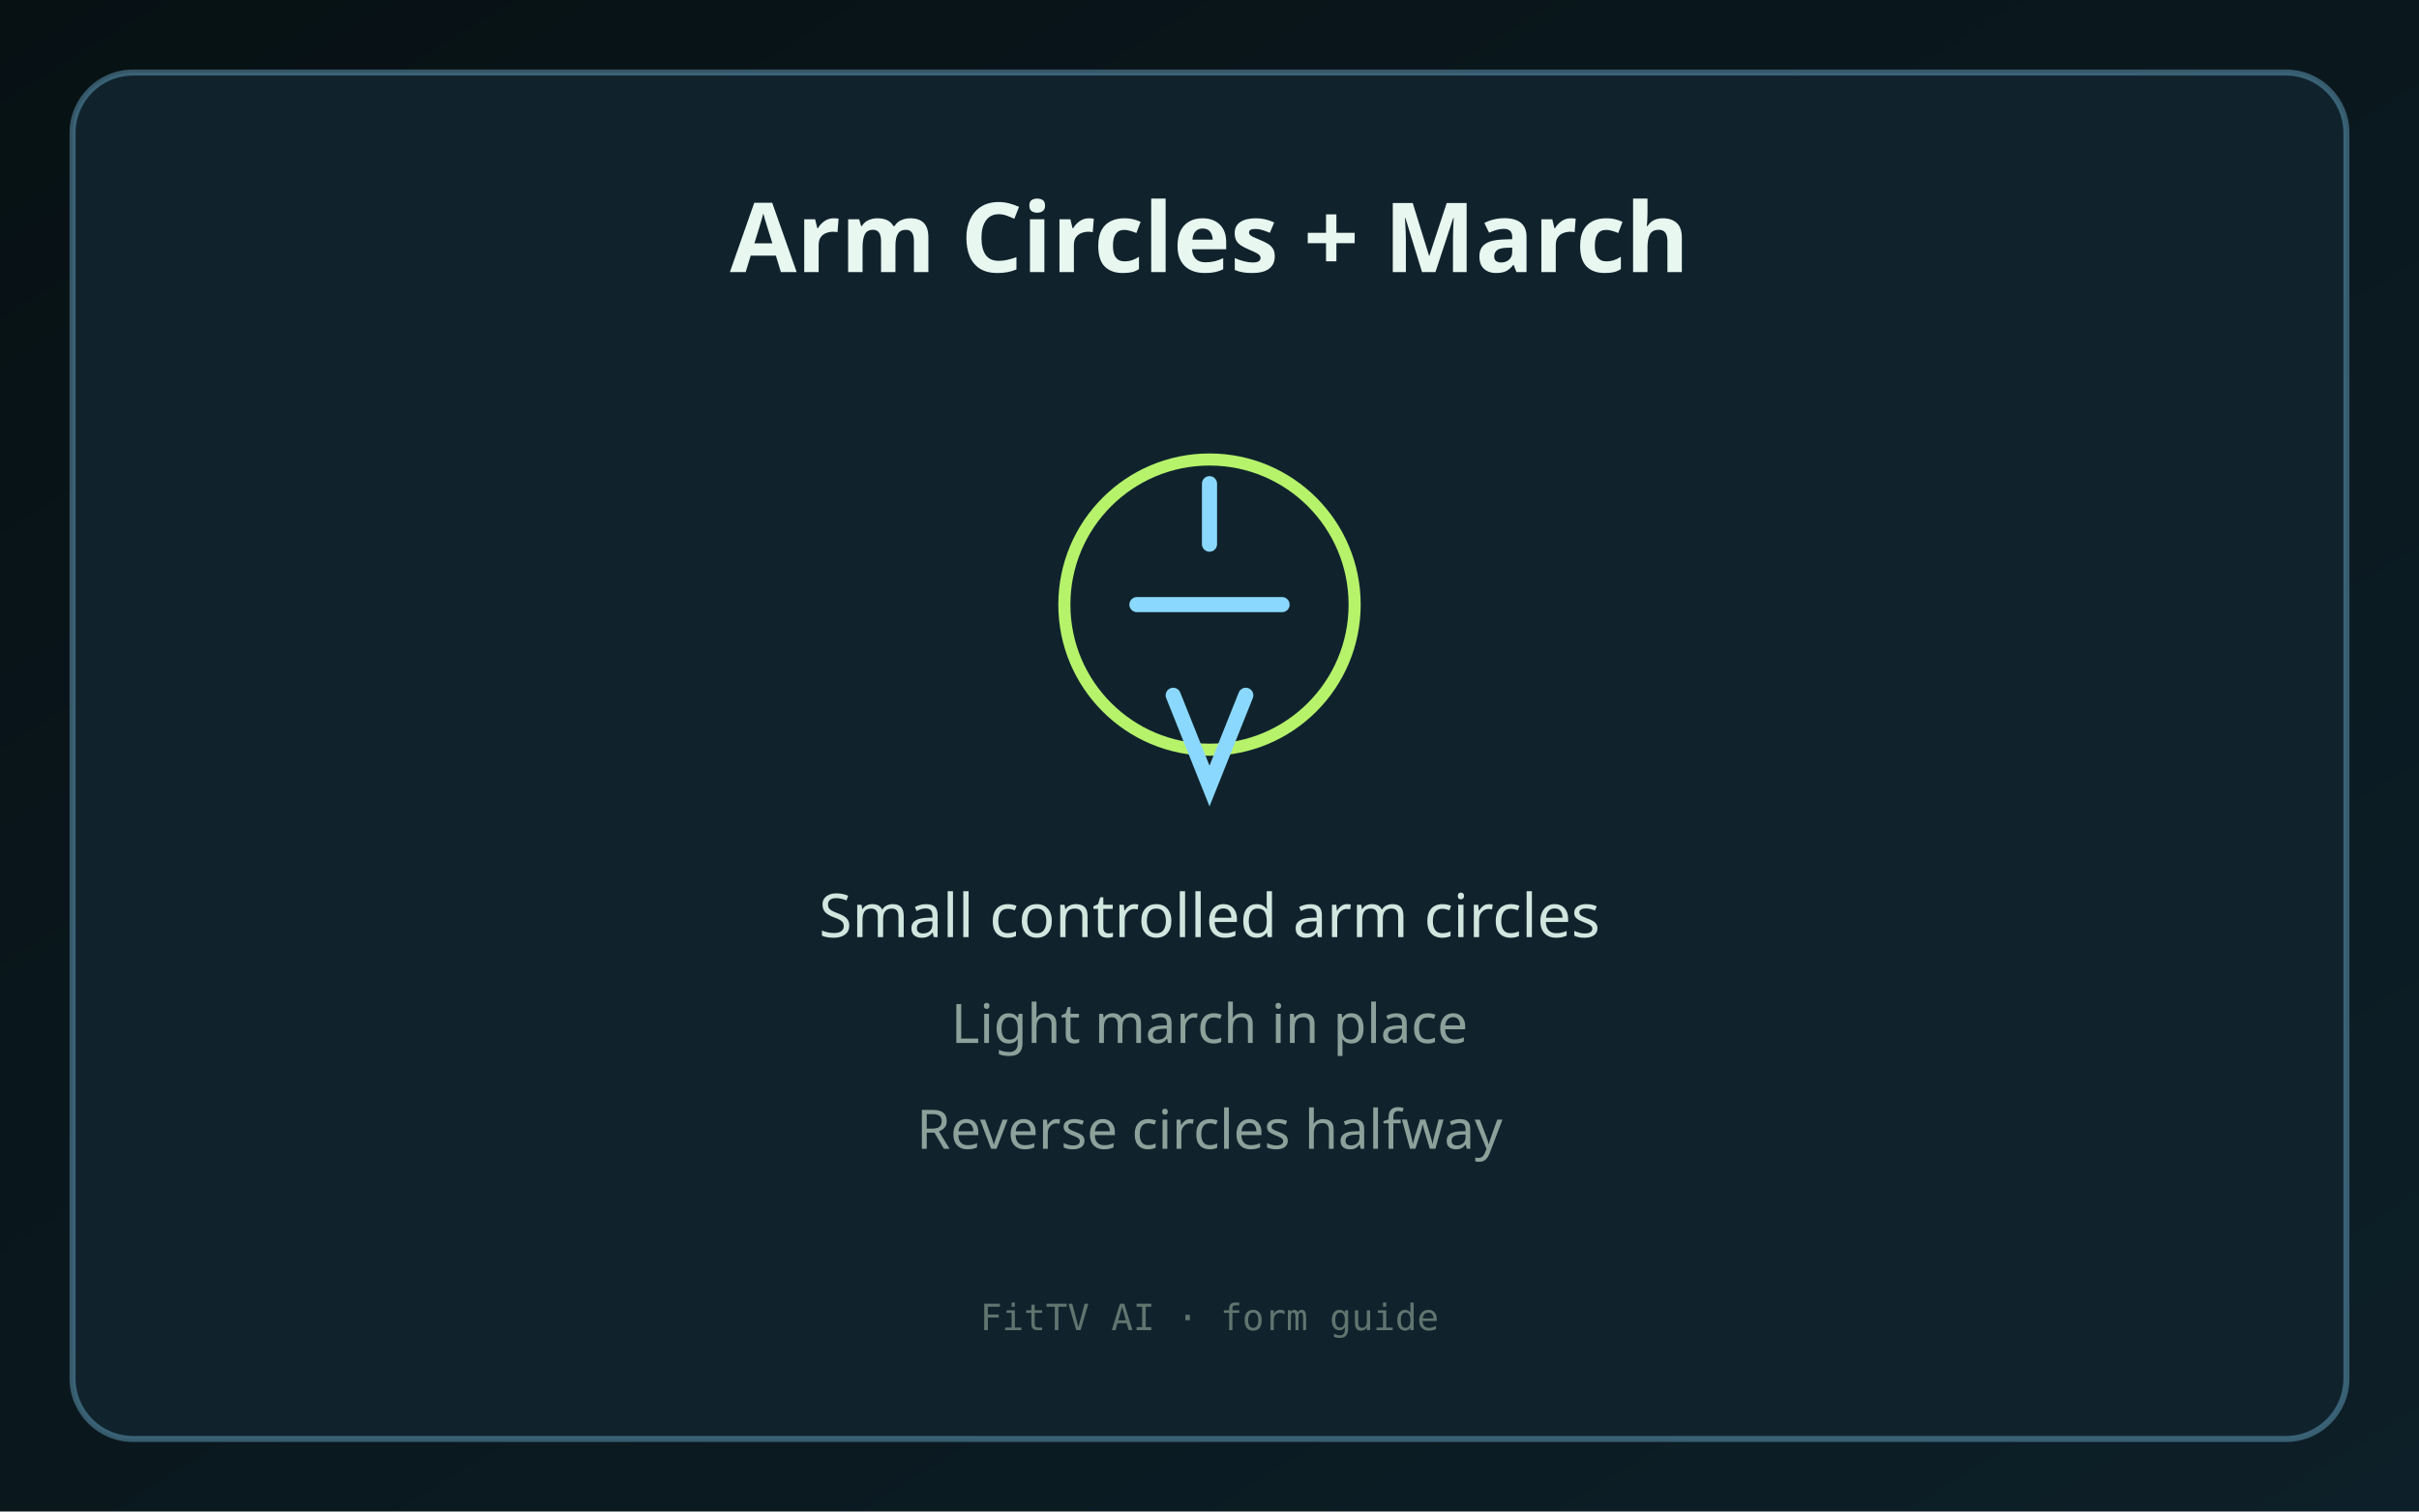
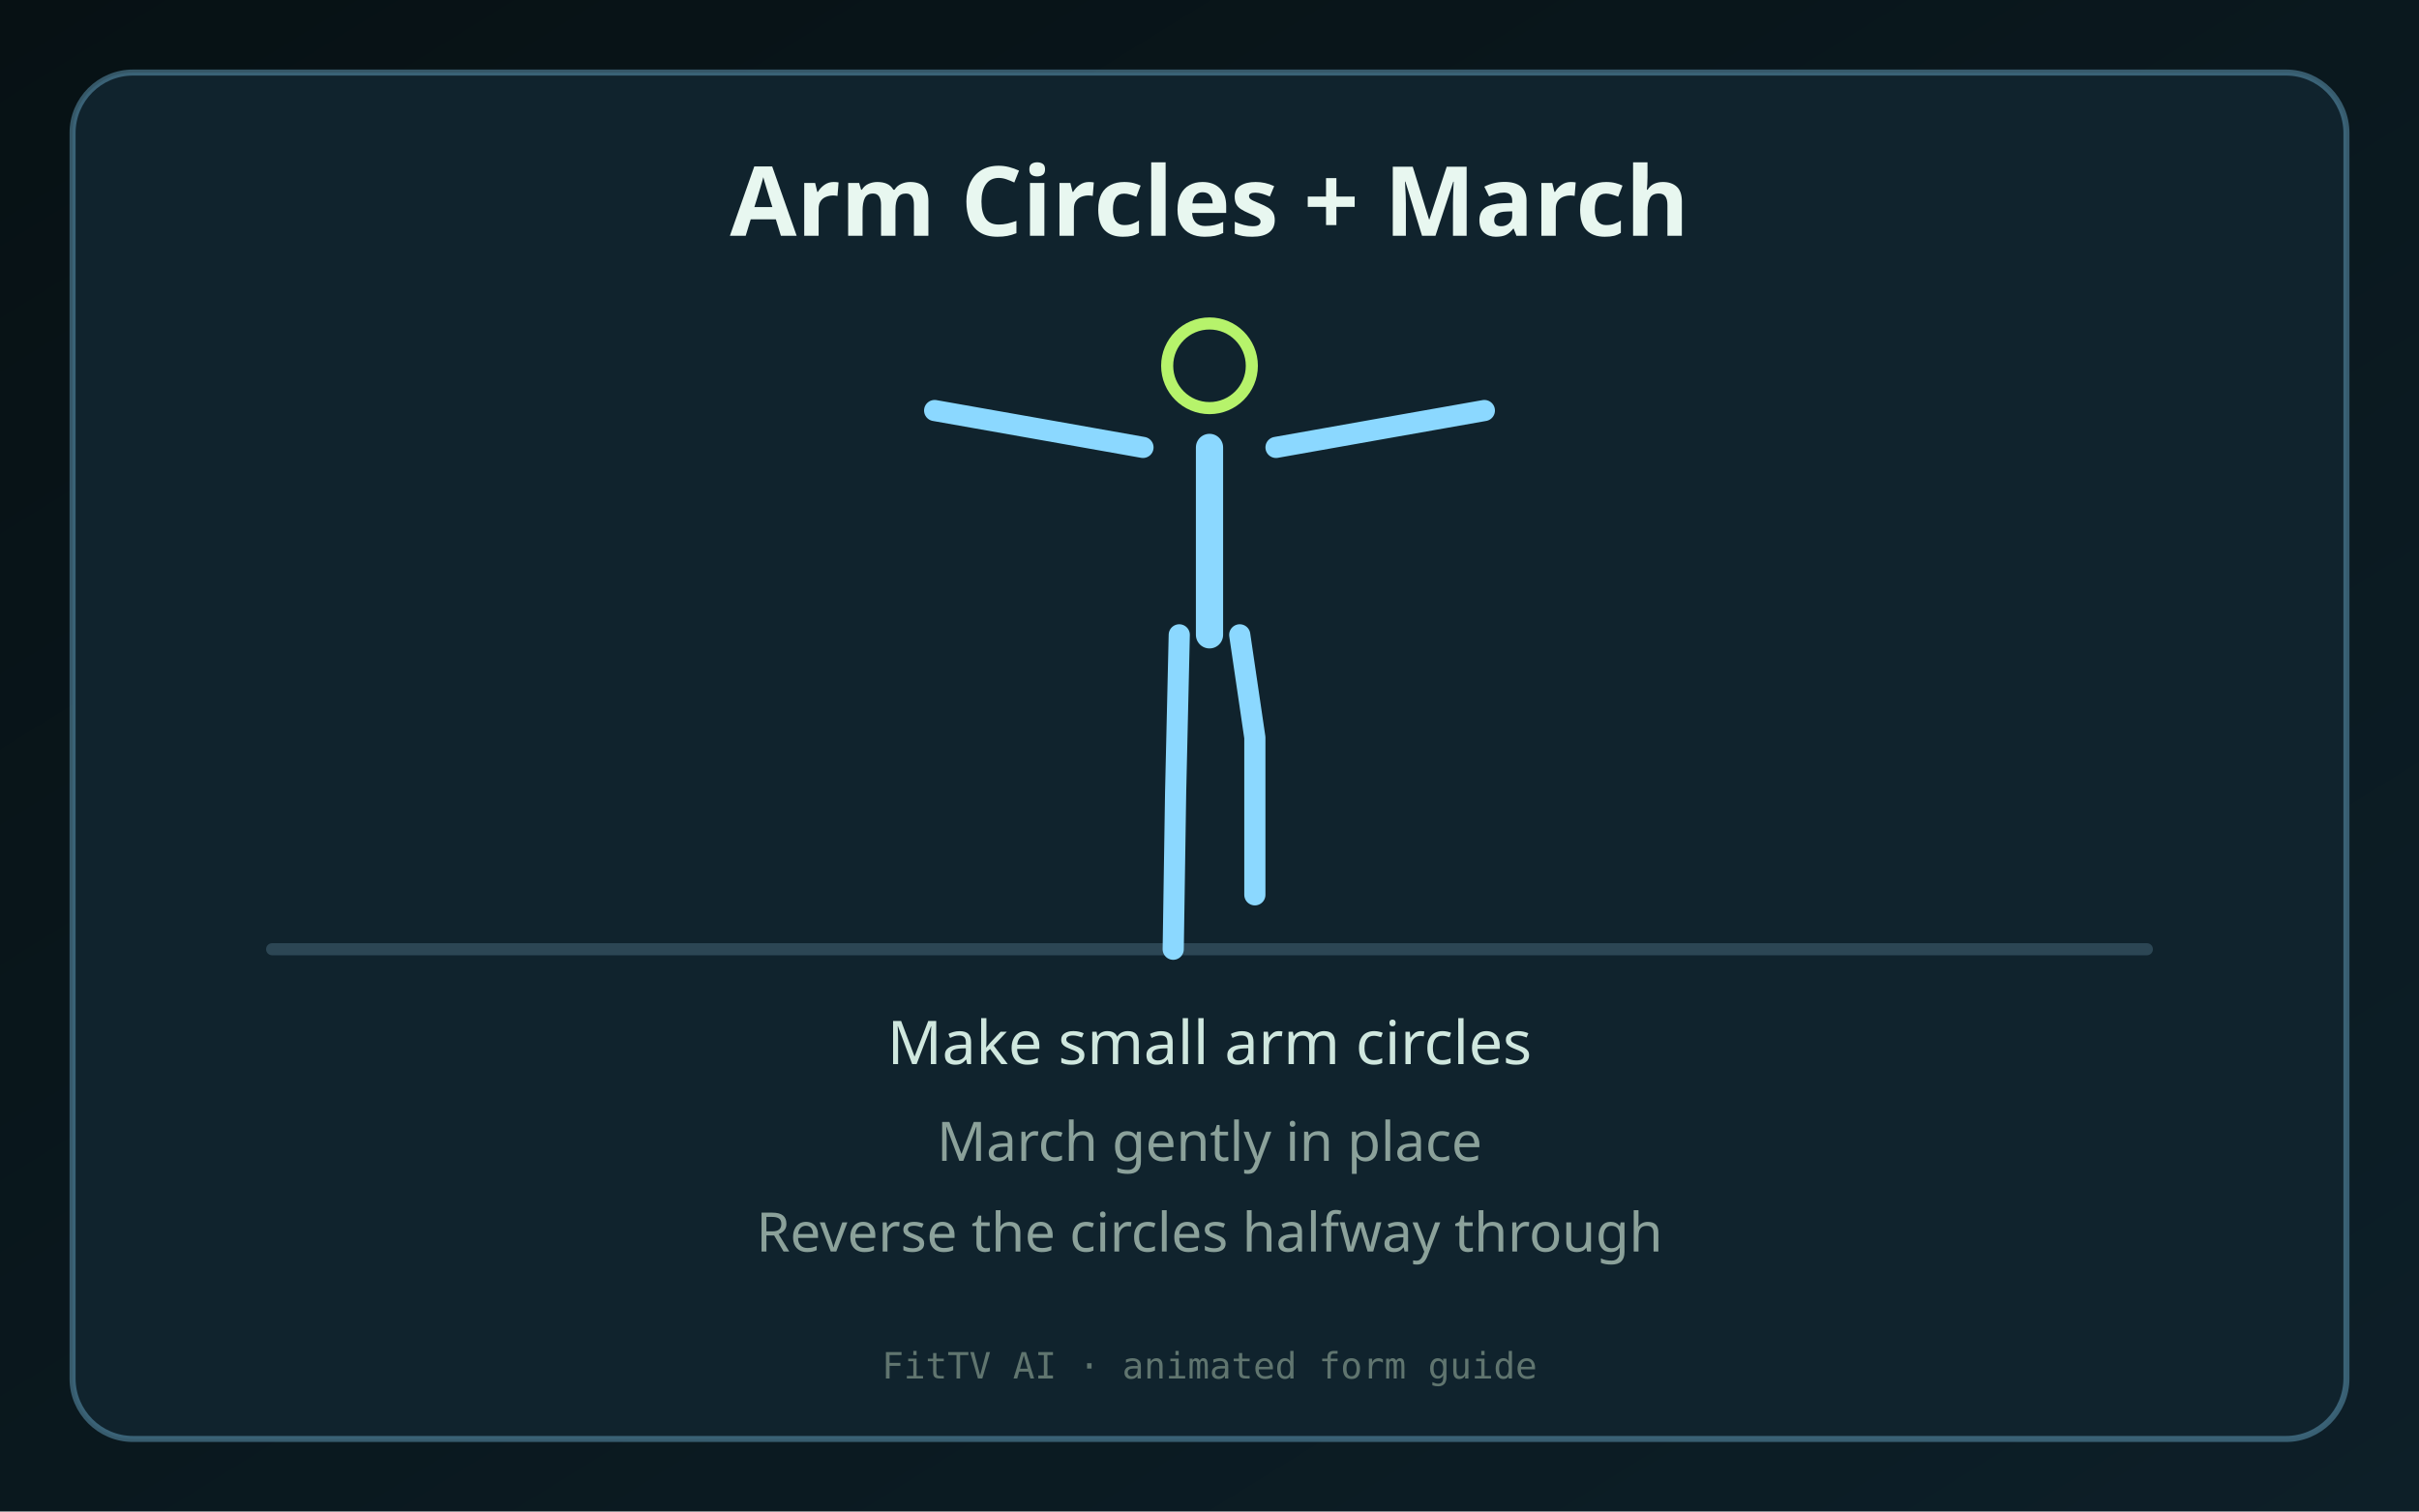
- <svg xmlns="http://www.w3.org/2000/svg" width="800" height="500" viewBox="0 0 800 500">
+ <svg xmlns="http://www.w3.org/2000/svg" width="800" height="500" viewBox="0 0 800 500" role="img" aria-label="Arm Circles + March animated demonstration">
  <defs>
    <linearGradient id="bg" x1="0" y1="0" x2="1" y2="1">
      <stop offset="0%" stop-color="#071114" />
      <stop offset="100%" stop-color="#0d1f28" />
    </linearGradient>
  </defs>
  <rect width="800" height="500" fill="url(#bg)" />
  <rect x="24" y="24" width="752" height="452" rx="20" fill="#10232d" stroke="#8bd8ff" stroke-opacity="0.35" stroke-width="2" />
-   <text x="400" y="90" text-anchor="middle" fill="#e8f7f0" font-family="Segoe UI, system-ui, sans-serif" font-size="32" font-weight="700">Arm Circles + March</text>
-   <circle cx="400" cy="200" r="48" fill="none" stroke="#b6f36b" stroke-width="4" />
-   <path d="M400 160 v20 M376 200 h48 M388 230 l12 30 12-30" fill="none" stroke="#8bd8ff" stroke-width="5" stroke-linecap="round" />
-   <text x="400" y="310" text-anchor="middle" fill="#cfe7de" font-family="Segoe UI, system-ui, sans-serif" font-size="20">Small controlled arm circles</text>
-   <text x="400" y="345" text-anchor="middle" fill="#8ba19a" font-family="Segoe UI, system-ui, sans-serif" font-size="18">Light march in place</text>
-   <text x="400" y="380" text-anchor="middle" fill="#8ba19a" font-family="Segoe UI, system-ui, sans-serif" font-size="18">Reverse circles halfway</text>
-   <text x="400" y="440" text-anchor="middle" fill="#60756f" font-family="ui-monospace, monospace" font-size="12">FitTV AI · form guide</text>
+   <text x="400" y="78" text-anchor="middle" fill="#e8f7f0" font-family="Segoe UI, system-ui, sans-serif" font-size="32" font-weight="700">Arm Circles + March</text>
+   <line x1="90" y1="314" x2="710" y2="314" stroke="#2c4654" stroke-width="4" stroke-linecap="round" />
+   <path d="M390.0 210.0 L388.8 262.0 L388.0 314.0" fill="none" stroke="#8bd8ff" stroke-width="7" stroke-linecap="round" stroke-linejoin="round">
+     <animate attributeName="d" values="M390.0 210.0 L388.8 262.0 L388.0 314.0;M390.0 210.0 L388.8 262.0 L388.0 314.0;M390.0 210.0 L385.0 244.0 L385.0 296.0;M390.0 210.0 L388.8 262.0 L388.0 314.0;M390.0 210.0 L388.8 262.0 L388.0 314.0" dur="3.2s" repeatCount="indefinite" calcMode="spline" keyTimes="0.000;0.250;0.500;0.750;1.000" keySplines="0.45 0 0.55 1;0.45 0 0.55 1;0.45 0 0.55 1;0.45 0 0.55 1" />
+   </path>
+   <path d="M378.0 148.0 L342.5 141.7 L309.1 135.8" fill="none" stroke="#8bd8ff" stroke-width="7" stroke-linecap="round" stroke-linejoin="round">
+     <animate attributeName="d" values="M378.0 148.0 L342.5 141.7 L309.1 135.8;M378.0 148.0 L342.0 148.0 L308.0 148.0;M378.0 148.0 L342.5 154.3 L309.1 160.2;M378.0 148.0 L342.0 148.0 L308.0 148.0;M378.0 148.0 L342.5 141.7 L309.1 135.8" dur="3.2s" repeatCount="indefinite" calcMode="spline" keyTimes="0.000;0.250;0.500;0.750;1.000" keySplines="0.45 0 0.55 1;0.45 0 0.55 1;0.45 0 0.55 1;0.45 0 0.55 1" />
+   </path>
+   <path d="M400.0 148.0 L400.0 210.0" fill="none" stroke="#8bd8ff" stroke-width="9" stroke-linecap="round" stroke-linejoin="round">
+     <animate attributeName="d" values="M400.0 148.0 L400.0 210.0;M400.0 148.0 L400.0 210.0;M400.0 148.0 L400.0 210.0;M400.0 148.0 L400.0 210.0;M400.0 148.0 L400.0 210.0" dur="3.2s" repeatCount="indefinite" calcMode="spline" keyTimes="0.000;0.250;0.500;0.750;1.000" keySplines="0.45 0 0.55 1;0.45 0 0.55 1;0.45 0 0.55 1;0.45 0 0.55 1" />
+   </path>
+   <path d="M410.0 210.0 L415.0 244.0 L415.0 296.0" fill="none" stroke="#8bd8ff" stroke-width="7" stroke-linecap="round" stroke-linejoin="round">
+     <animate attributeName="d" values="M410.0 210.0 L415.0 244.0 L415.0 296.0;M410.0 210.0 L411.2 262.0 L412.0 314.0;M410.0 210.0 L411.2 262.0 L412.0 314.0;M410.0 210.0 L411.2 262.0 L412.0 314.0;M410.0 210.0 L415.0 244.0 L415.0 296.0" dur="3.2s" repeatCount="indefinite" calcMode="spline" keyTimes="0.000;0.250;0.500;0.750;1.000" keySplines="0.45 0 0.55 1;0.45 0 0.55 1;0.45 0 0.55 1;0.45 0 0.55 1" />
+   </path>
+   <path d="M422.0 148.0 L457.5 141.7 L490.9 135.8" fill="none" stroke="#8bd8ff" stroke-width="7" stroke-linecap="round" stroke-linejoin="round">
+     <animate attributeName="d" values="M422.0 148.0 L457.5 141.7 L490.9 135.8;M422.0 148.0 L458.0 148.0 L492.0 148.0;M422.0 148.0 L457.5 154.3 L490.9 160.2;M422.0 148.0 L458.0 148.0 L492.0 148.0;M422.0 148.0 L457.5 141.7 L490.9 135.8" dur="3.2s" repeatCount="indefinite" calcMode="spline" keyTimes="0.000;0.250;0.500;0.750;1.000" keySplines="0.45 0 0.55 1;0.45 0 0.55 1;0.45 0 0.55 1;0.45 0 0.55 1" />
+   </path>
+   <circle cx="400.0" cy="121.0" r="14" fill="#10232d" stroke="#b6f36b" stroke-width="4">
+     <animate attributeName="cx" values="400.0;400.0;400.0;400.0;400.0" dur="3.2s" repeatCount="indefinite" calcMode="spline" keyTimes="0.000;0.250;0.500;0.750;1.000" keySplines="0.45 0 0.55 1;0.45 0 0.55 1;0.45 0 0.55 1;0.45 0 0.55 1" />
+     <animate attributeName="cy" values="121.0;121.0;121.0;121.0;121.0" dur="3.2s" repeatCount="indefinite" calcMode="spline" keyTimes="0.000;0.250;0.500;0.750;1.000" keySplines="0.45 0 0.55 1;0.45 0 0.55 1;0.45 0 0.55 1;0.45 0 0.55 1" />
+   </circle>
+   <text x="400" y="352" text-anchor="middle" fill="#cfe7de" font-family="Segoe UI, system-ui, sans-serif" font-size="20">Make small arm circles</text>
+   <text x="400" y="384" text-anchor="middle" fill="#8ba19a" font-family="Segoe UI, system-ui, sans-serif" font-size="18">March gently in place</text>
+   <text x="400" y="414" text-anchor="middle" fill="#8ba19a" font-family="Segoe UI, system-ui, sans-serif" font-size="18">Reverse the circles halfway through</text>
+   <text x="400" y="456" text-anchor="middle" fill="#60756f" font-family="ui-monospace, monospace" font-size="12">FitTV AI · animated form guide</text>
</svg>
